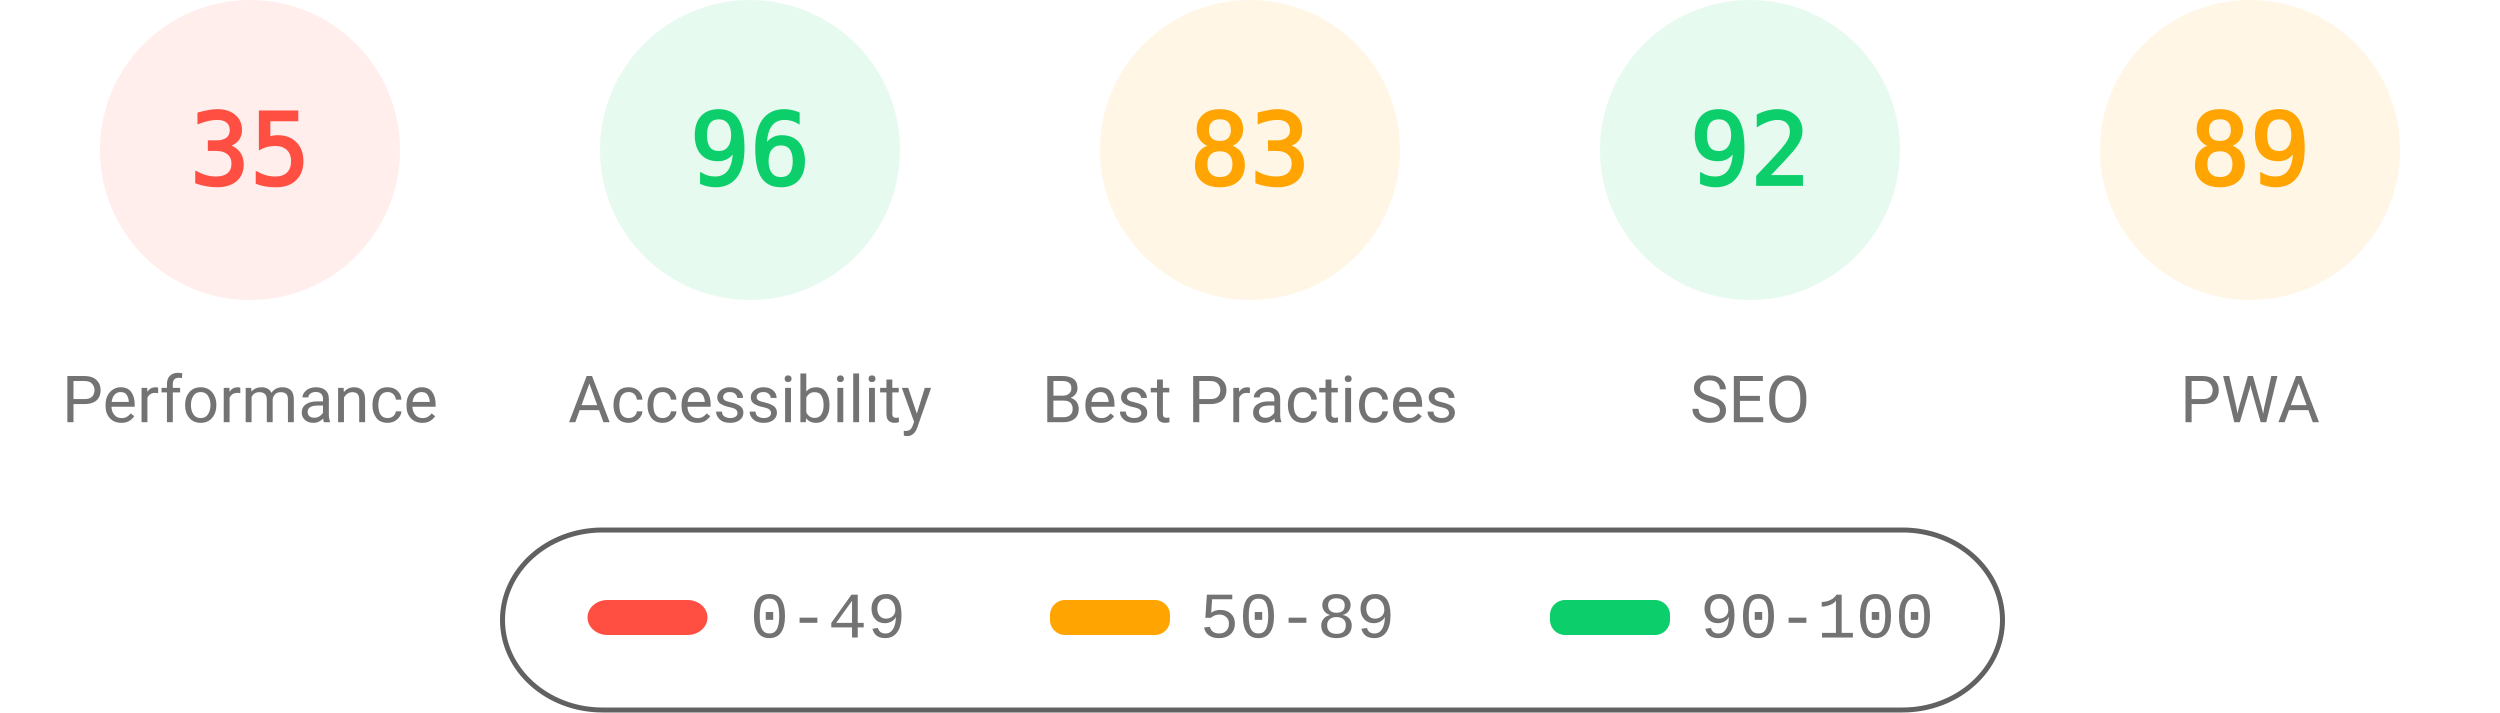
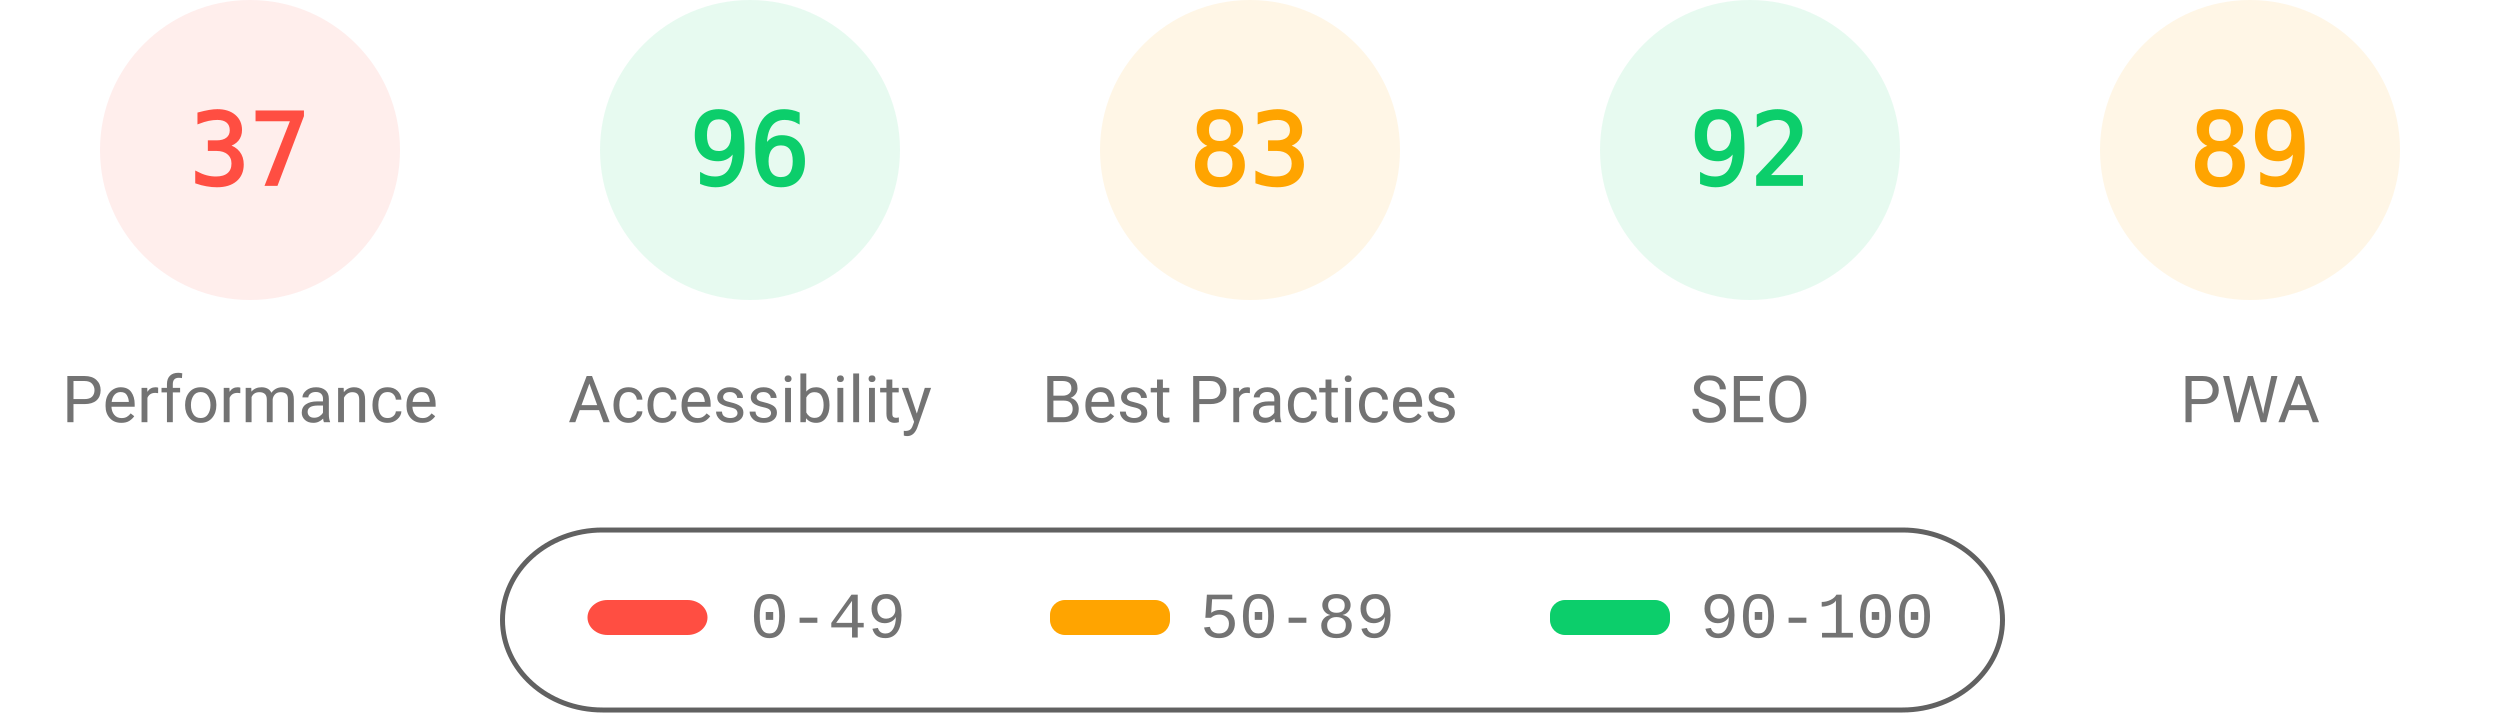
<svg xmlns="http://www.w3.org/2000/svg" fill="none" width="1000" height="285">
  <style>.gauge-base{opacity:.1}.gauge-arc{fill:none;animation-delay:250ms;stroke-linecap:round;transform:rotate(-90deg);transform-origin:100px 60px;animation:load-gauge 1s ease forwards}.guage-text{font-size:40px;font-family:monospace;text-align:center}.guage-red{color:#ff4e42;fill:#ff4e42;stroke:#ff4e42}.guage-orange{color:#ffa400;fill:#ffa400;stroke:#ffa400}.guage-green{color:#0cce6b;fill:#0cce6b;stroke:#0cce6b}.guage-undefined{color:#5c5c5c;fill:#5c5c5c;stroke:#5c5c5c}.guage-title{color:#737373;fill:#737373;stroke:none;font-size:26px;line-height:26px;font-family:Roboto,Halvetica,Arial,sans-serif}@keyframes load-gauge{from{stroke-dasharray:0 352.858}}</style>
  <svg class="guage-div guage-perf guage-red" viewBox="0 0 200 200" width="200" height="200">
    <circle class="gauge-base" r="56" cx="100" cy="60" stroke-width="8" />
-     <circle class="gauge-arc guage-arc-1" r="56" cx="100" cy="60" stroke-width="8" style="stroke-dasharray:123.15,351.858" />
-     <text class="guage-text" x="100" y="60" alignment-baseline="central" dominant-baseline="central" text-anchor="middle">35</text>
+     <circle class="gauge-arc guage-arc-1" r="56" cx="100" cy="60" stroke-width="8" style="stroke-dasharray:130.187,351.858" />
+     <text class="guage-text" x="100" y="60" alignment-baseline="central" dominant-baseline="central" text-anchor="middle">37</text>
    <text class="guage-title" x="100" y="160" alignment-baseline="central" dominant-baseline="central" text-anchor="middle">Performance</text>
  </svg>
  <svg class="guage-div guage-acc guage-green" viewBox="0 0 200 200" width="200" height="200" x="200">
    <circle class="gauge-base" r="56" cx="100" cy="60" stroke-width="8" />
    <circle class="gauge-arc guage-arc-2" r="56" cx="100" cy="60" stroke-width="8" style="stroke-dasharray:337.784,351.858" />
    <text class="guage-text" x="100" y="60" alignment-baseline="central" dominant-baseline="central" text-anchor="middle">96</text>
    <text class="guage-title" x="100" y="160" alignment-baseline="central" dominant-baseline="central" text-anchor="middle">Accessibility</text>
  </svg>
  <svg class="guage-div guage-best guage-orange" viewBox="0 0 200 200" width="200" height="200" x="400">
    <circle class="gauge-base" r="56" cx="100" cy="60" stroke-width="8" />
    <circle class="gauge-arc guage-arc-3" r="56" cx="100" cy="60" stroke-width="8" style="stroke-dasharray:292.042,351.858" />
    <text class="guage-text" x="100" y="60" alignment-baseline="central" dominant-baseline="central" text-anchor="middle">83</text>
    <text class="guage-title" x="100" y="160" alignment-baseline="central" dominant-baseline="central" text-anchor="middle">Best Practices</text>
  </svg>
  <svg class="guage-div guage-seo guage-green" viewBox="0 0 200 200" width="200" height="200" x="600">
    <circle class="gauge-base" r="56" cx="100" cy="60" stroke-width="8" />
    <circle class="gauge-arc guage-arc-4" r="56" cx="100" cy="60" stroke-width="8" style="stroke-dasharray:323.709,351.858" />
    <text class="guage-text" x="100" y="60" alignment-baseline="central" dominant-baseline="central" text-anchor="middle">92</text>
    <text class="guage-title" x="100" y="160" alignment-baseline="central" dominant-baseline="central" text-anchor="middle">SEO</text>
  </svg>
  <svg class="guage-div guage-pwa guage-orange" viewBox="0 0 200 200" width="200" height="200" x="800">
    <circle class="gauge-base" r="56" cx="100" cy="60" stroke-width="8" />
    <circle class="gauge-arc guage-arc-4" r="56" cx="100" cy="60" stroke-width="8" style="stroke-dasharray:313.154,351.858" />
    <text class="guage-text" x="100" y="60" alignment-baseline="central" dominant-baseline="central" text-anchor="middle">89</text>
    <text class="guage-title" x="100" y="160" alignment-baseline="central" dominant-baseline="central" text-anchor="middle">PWA</text>
  </svg>
  <svg width="604" height="76" x="200" y="210">
    <path fill="none" id="canvas_background" d="M-1-1h604v80H-1z" />
    <rect fill-opacity="0" stroke="#616161" stroke-width="2" rx="40" id="svg_2" height="72" width="600" y="2" x="1" fill="#000" />
    <rect stroke="#000" rx="8" id="svg_3" height="14" width="48" y="30" x="35" stroke-opacity="null" stroke-width="0" fill="#ff4e42" />
    <rect stroke="#000" rx="6" id="svg_4" height="14" width="48" y="30" x="220" stroke-opacity="null" stroke-width="0" fill="#ffa400" />
    <rect stroke="#000" rx="6" id="svg_5" height="14" width="48" y="30" x="420" stroke-opacity="null" stroke-width="0" fill="#0cce6b" />
    <text xml:space="preserve" text-anchor="start" font-family="'Courier New', Courier, monospace" font-size="26" id="svg_6" y="45" x="100" stroke-opacity="null" stroke-width="0" stroke="#000" fill="#737373">0-49</text>
    <text xml:space="preserve" text-anchor="start" font-family="'Courier New', Courier, monospace" font-size="26" id="svg_7" y="45" x="280" stroke-opacity="null" stroke-width="0" stroke="#000" fill="#737373">50-89</text>
    <text xml:space="preserve" text-anchor="start" font-family="'Courier New', Courier, monospace" font-size="26" id="svg_8" y="45" x="480" stroke-opacity="null" stroke-width="0" stroke="#000" fill="#737373">90-100</text>
  </svg>
</svg>
